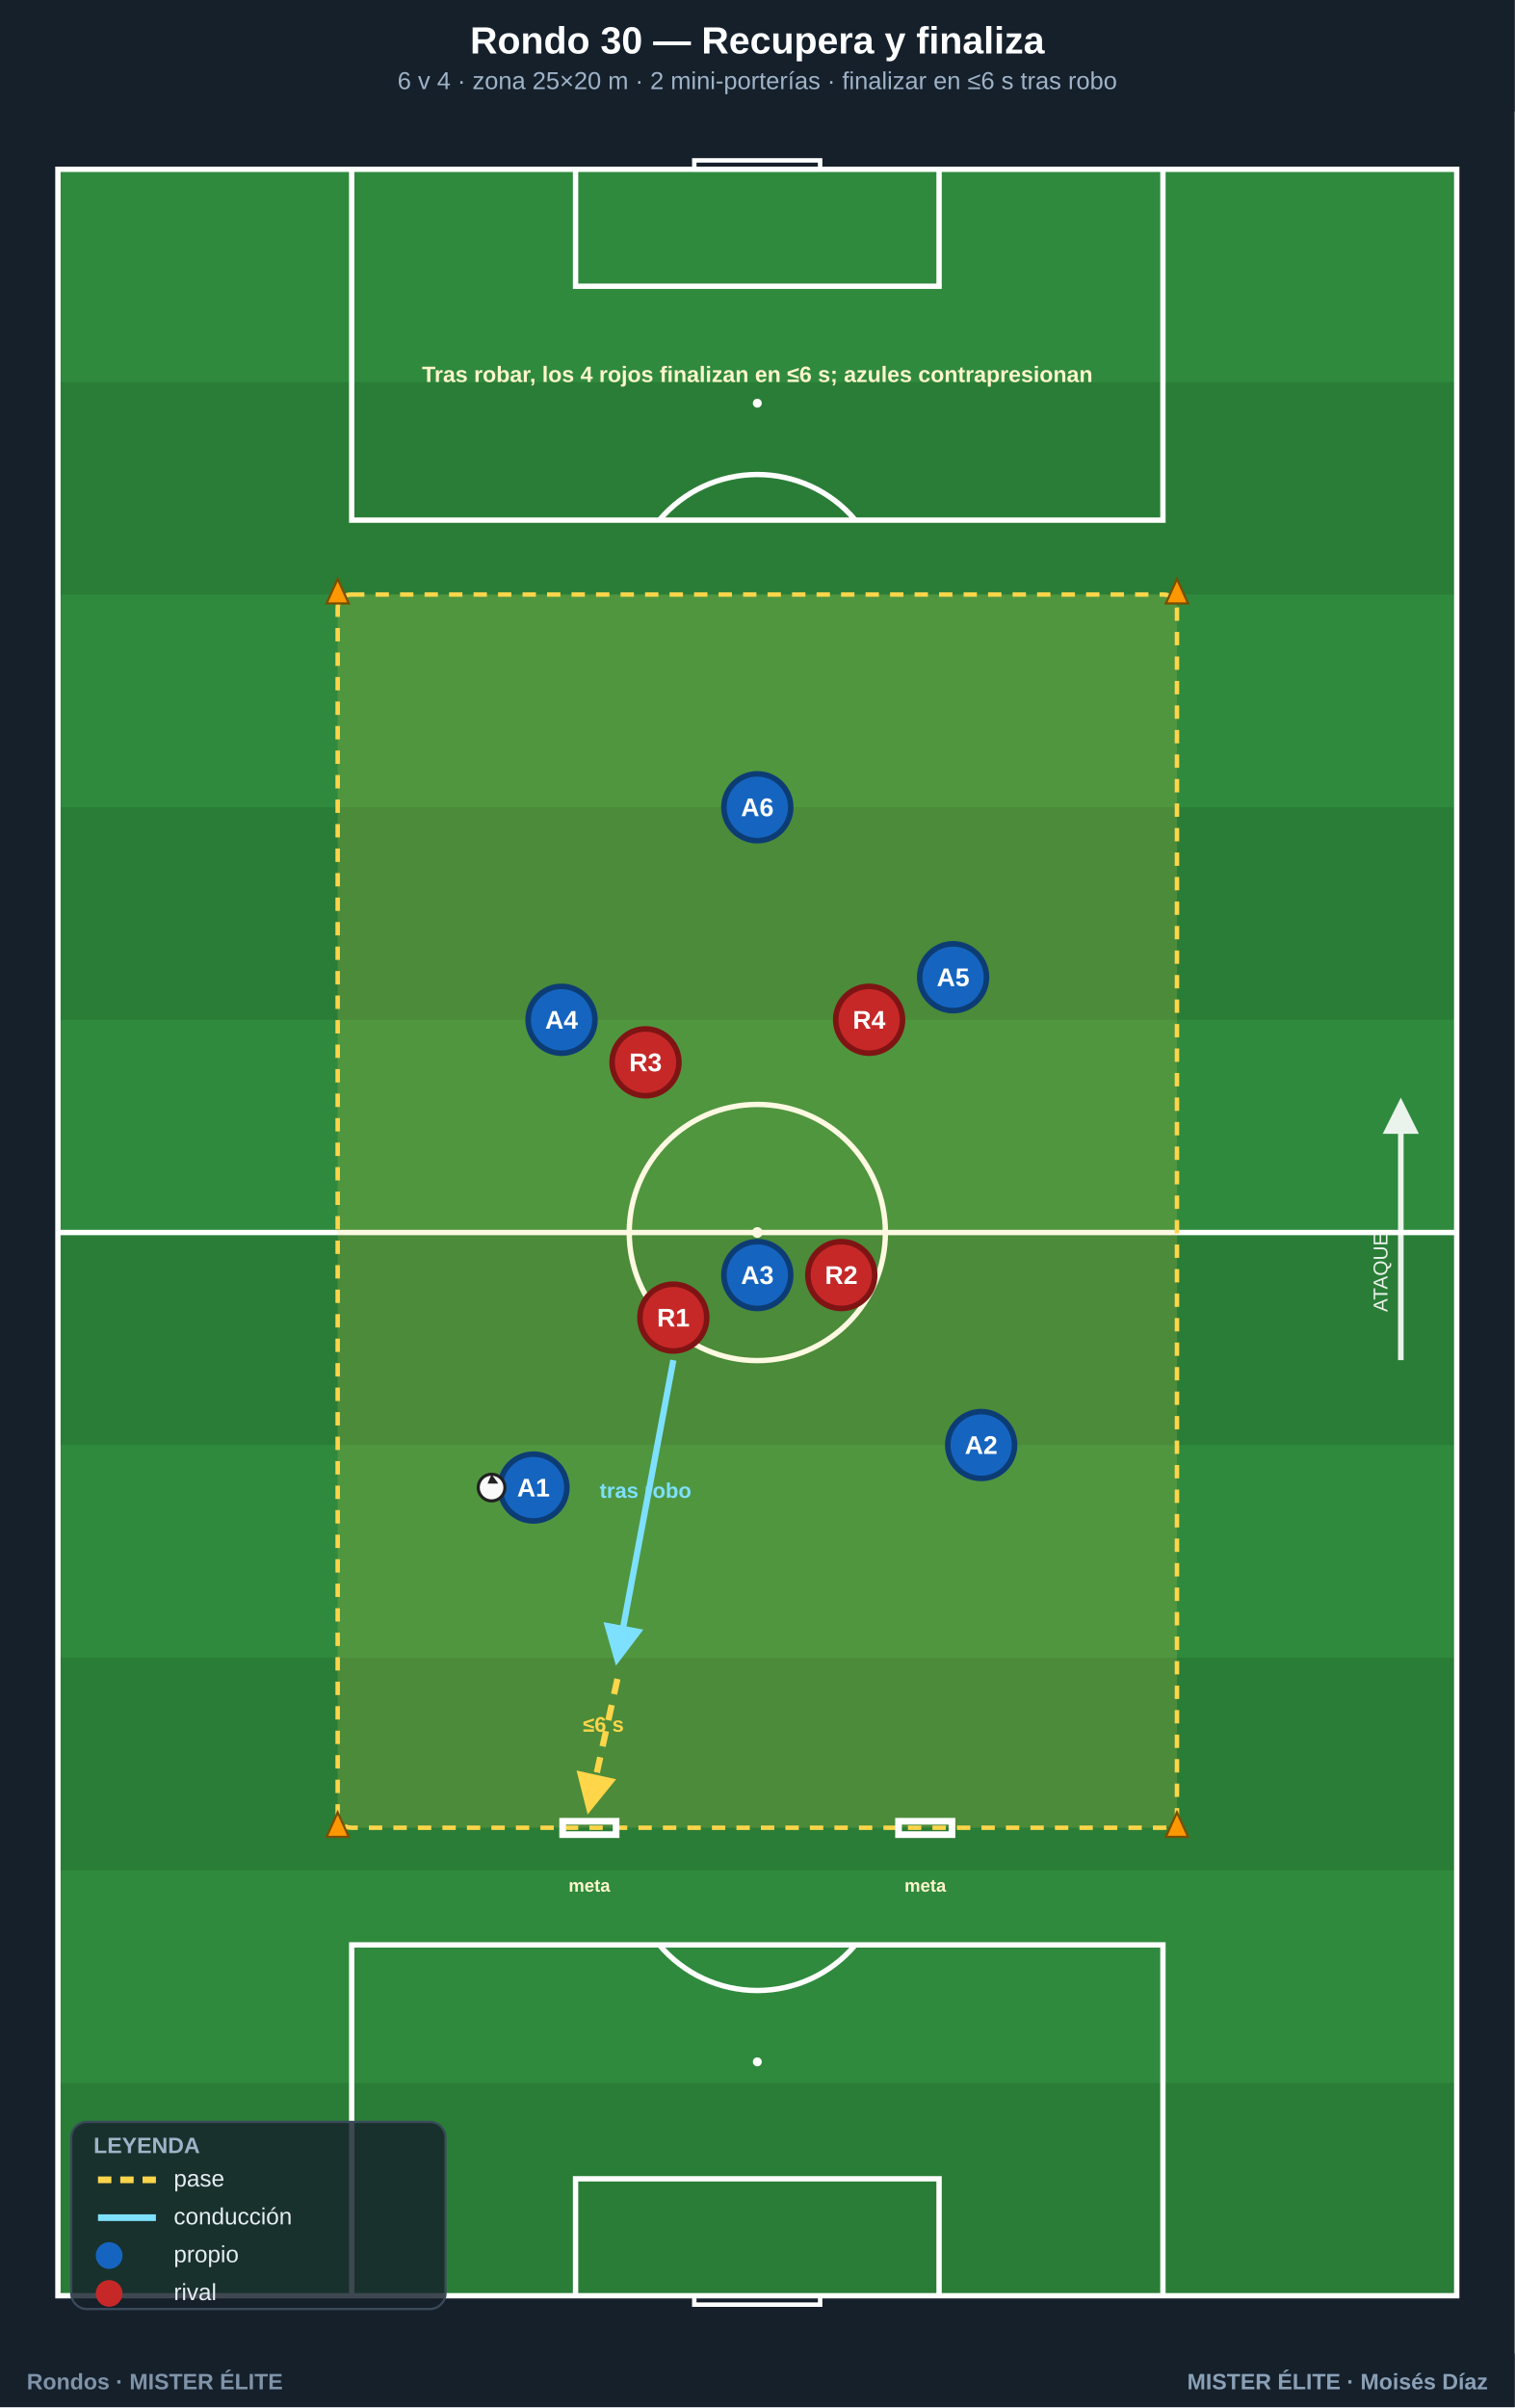
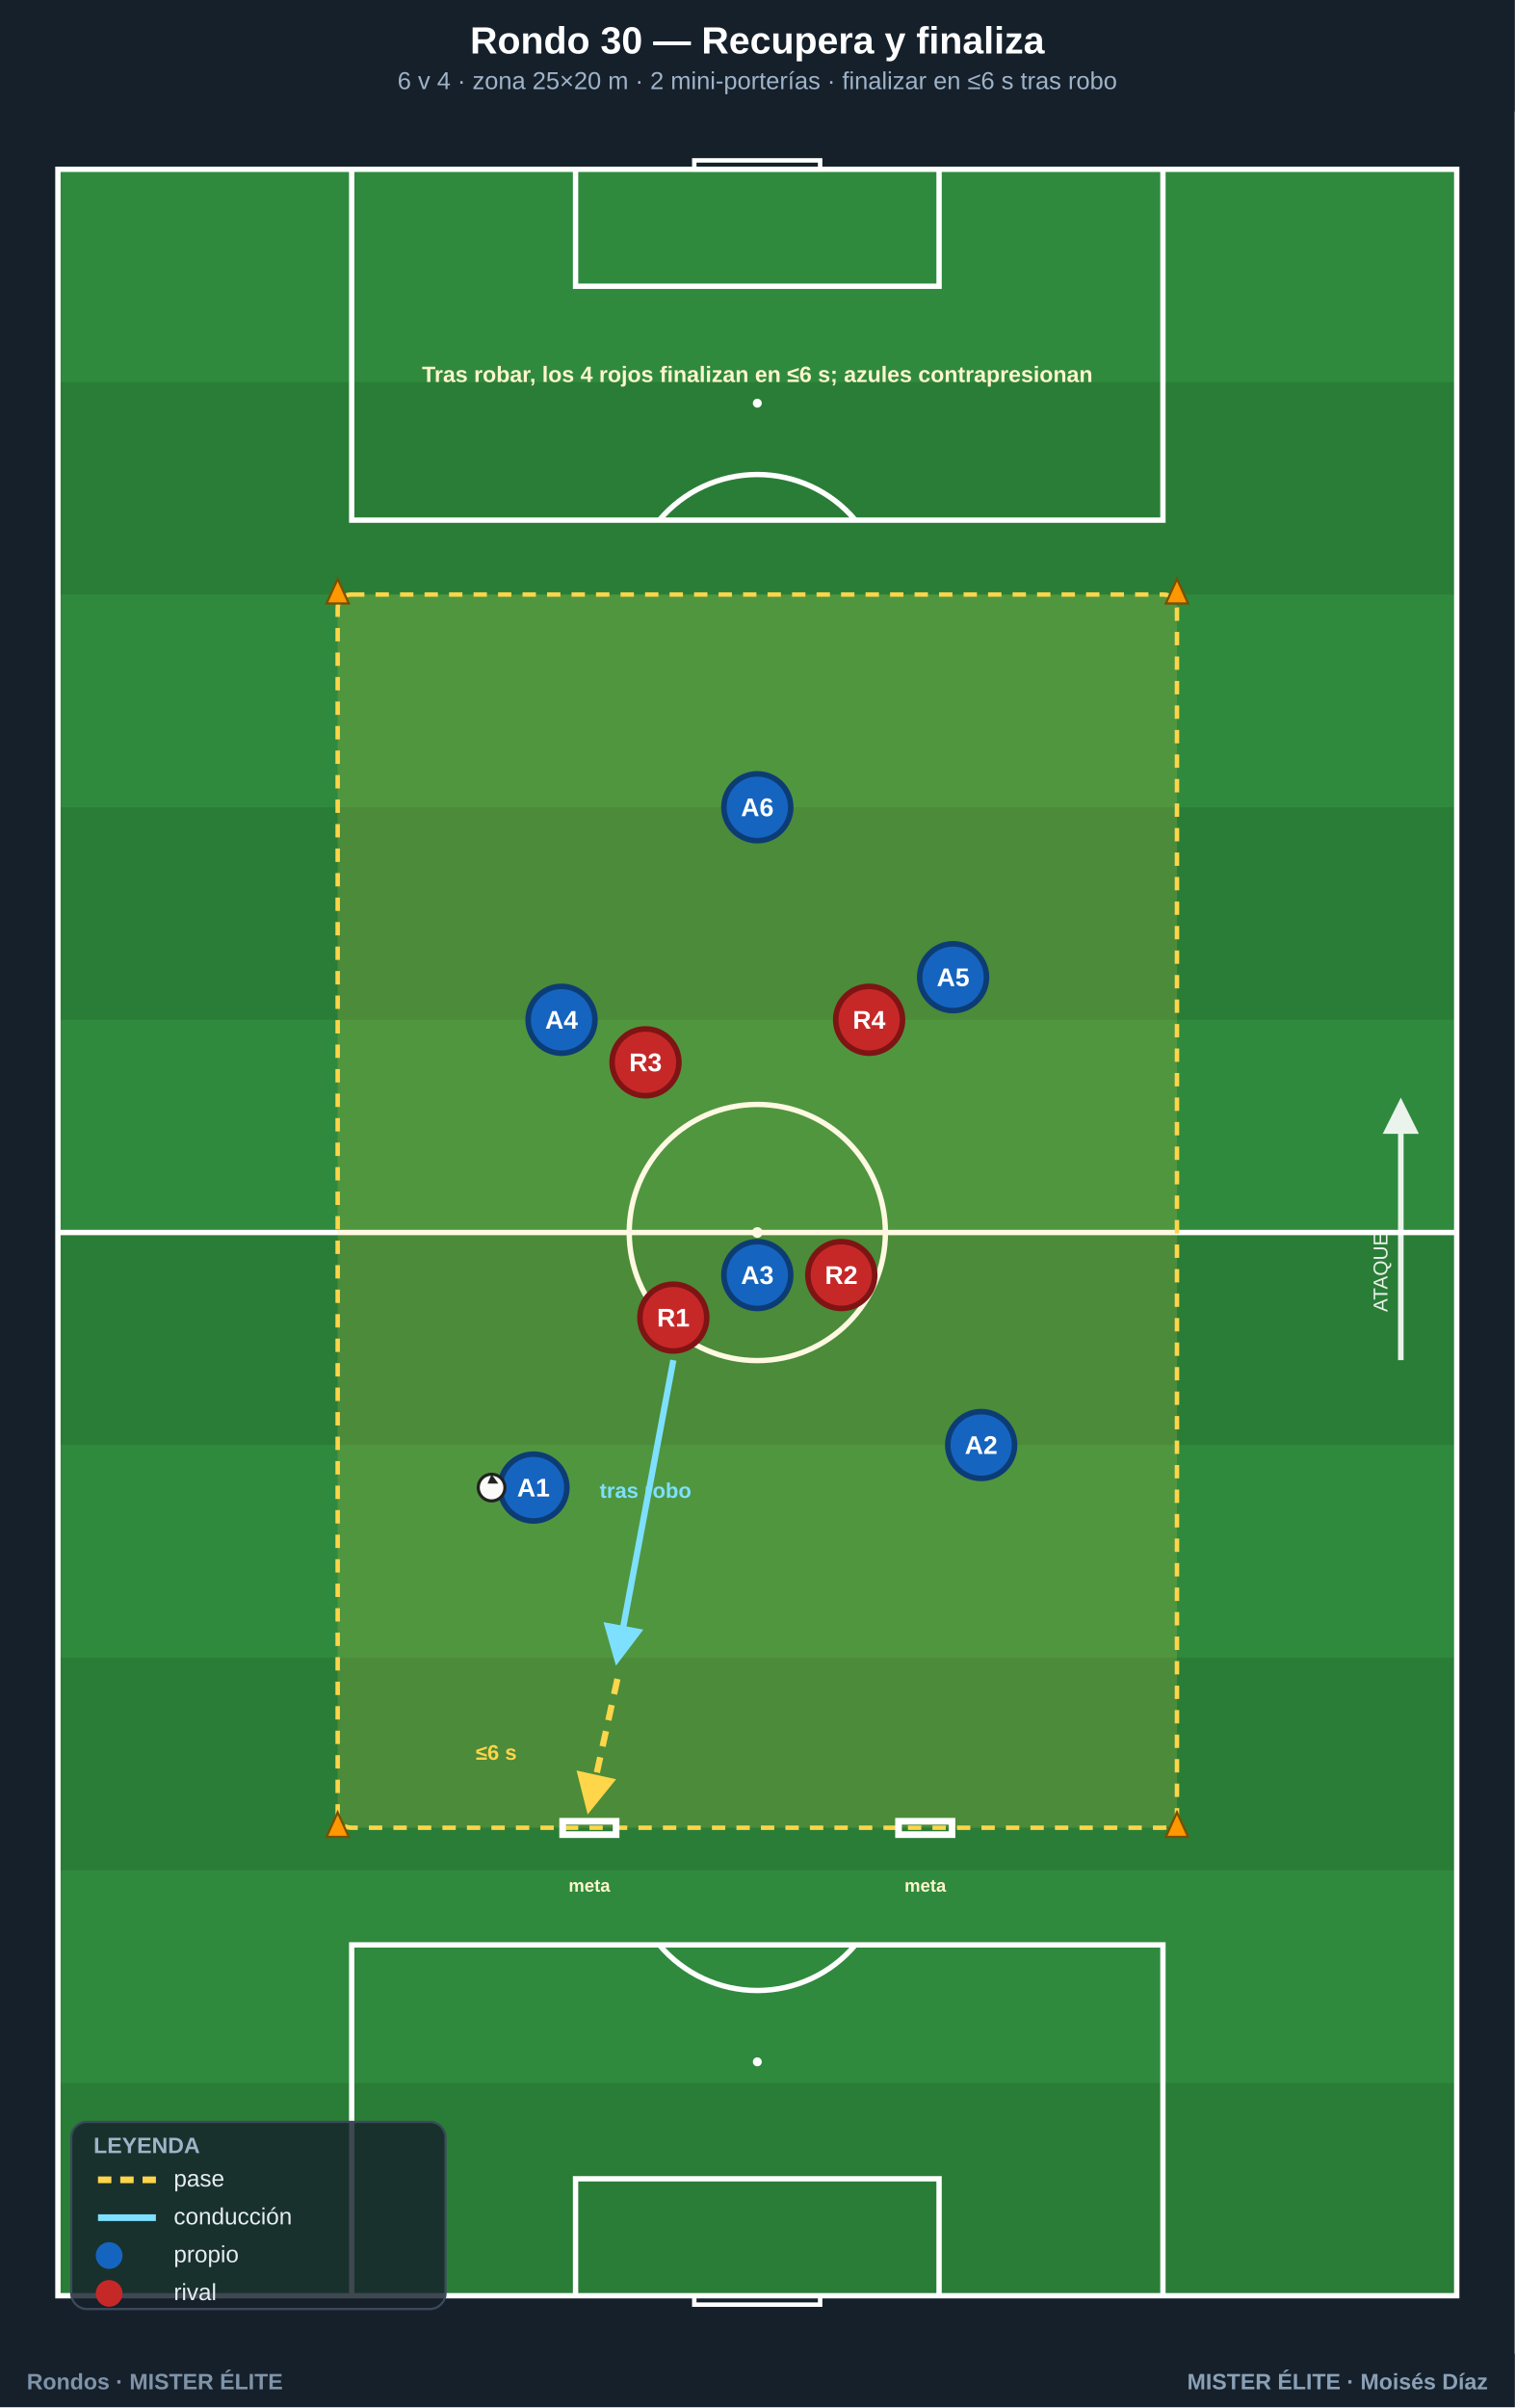
<svg xmlns="http://www.w3.org/2000/svg" viewBox="0 0 680 1081" width="680" height="1081" font-family="Segoe UI,Arial,sans-serif">
  <defs>
    <linearGradient id="sky" x1="0" y1="0" x2="0" y2="1">
      <stop offset="0" stop-color="#2f8a3e" />
      <stop offset="1" stop-color="#2b8139" />
    </linearGradient>
    <marker id="ah_pass" viewBox="0 0 10 10" refX="8" refY="5" markerWidth="6.5" markerHeight="6.5" orient="auto-start-reverse">
      <path d="M0,0 L10,5 L0,10 z" fill="#ffd54a" />
    </marker>
    <marker id="ah_run" viewBox="0 0 10 10" refX="8" refY="5" markerWidth="6.5" markerHeight="6.5" orient="auto-start-reverse">
      <path d="M0,0 L10,5 L0,10 z" fill="#ffffff" />
    </marker>
    <marker id="ah_drive" viewBox="0 0 10 10" refX="8" refY="5" markerWidth="6.5" markerHeight="6.5" orient="auto-start-reverse">
      <path d="M0,0 L10,5 L0,10 z" fill="#7ee0ff" />
    </marker>
    <marker id="ah_white" viewBox="0 0 10 10" refX="8" refY="5" markerWidth="6.5" markerHeight="6.5" orient="auto-start-reverse">
      <path d="M0,0 L10,5 L0,10 z" fill="#ffffff" />
    </marker>
  </defs>
  <rect x="0.0" y="0.0" width="680.0" height="1080.6" fill="#15202b" />
  <rect x="26.0" y="76.0" width="628.0" height="96.0" fill="#2f8a3e" />
  <rect x="26.0" y="171.5" width="628.0" height="96.0" fill="#2a7d36" />
  <rect x="26.0" y="266.9" width="628.0" height="96.0" fill="#2f8a3e" />
  <rect x="26.0" y="362.4" width="628.0" height="96.0" fill="#2a7d36" />
  <rect x="26.0" y="457.8" width="628.0" height="96.0" fill="#2f8a3e" />
  <rect x="26.0" y="553.3" width="628.0" height="96.0" fill="#2a7d36" />
  <rect x="26.0" y="648.7" width="628.0" height="96.0" fill="#2f8a3e" />
  <rect x="26.0" y="744.2" width="628.0" height="96.0" fill="#2a7d36" />
  <rect x="26.0" y="839.6" width="628.0" height="96.0" fill="#2f8a3e" />
  <rect x="26.0" y="935.1" width="628.0" height="96.0" fill="#2a7d36" />
  <rect x="26.0" y="76.0" width="628.0" height="954.6" fill="none" stroke="#ffffff" stroke-width="2.4" />
  <line x1="26.0" y1="553.3" x2="654.0" y2="553.3" stroke="#ffffff" stroke-width="2.4" opacity="1" />
  <circle cx="340.0" cy="553.3" r="57.5" fill="none" stroke="#ffffff" stroke-width="2.4" />
  <circle cx="340.0" cy="553.3" r="2.4" fill="#ffffff" />
  <path d="M157.9,76.0 L157.9,233.5 L522.1,233.5 L522.1,76.0" fill="none" stroke="#ffffff" stroke-width="2.4" />
  <path d="M258.4,76.0 L258.4,128.5 L421.6,128.5 L421.6,76.0" fill="none" stroke="#ffffff" stroke-width="2.4" />
  <circle cx="340.0" cy="181.0" r="2.0" fill="#ffffff" />
  <rect x="311.7" y="72.0" width="56.5" height="4" fill="none" stroke="#ffffff" stroke-width="2" />
  <path d="M296.0,233.5 A57.5,57.5 0 0 1 384.0,233.5" fill="none" stroke="#ffffff" stroke-width="2.4" />
  <path d="M157.9,1030.6 L157.9,873.1 L522.1,873.1 L522.1,1030.6" fill="none" stroke="#ffffff" stroke-width="2.4" />
  <path d="M258.4,1030.6 L258.4,978.1 L421.6,978.1 L421.6,1030.6" fill="none" stroke="#ffffff" stroke-width="2.4" />
  <circle cx="340.0" cy="925.6" r="2.0" fill="#ffffff" />
  <rect x="311.7" y="1030.6" width="56.5" height="4" fill="none" stroke="#ffffff" stroke-width="2" />
  <path d="M296.0,873.1 A57.5,57.5 0 0 0 384.0,873.1" fill="none" stroke="#ffffff" stroke-width="2.4" />
  <rect x="0.0" y="0.0" width="680.0" height="50.0" fill="#15202b" />
  <text x="340.0" y="24.0" font-family="Segoe UI,Arial,sans-serif" font-size="17" font-weight="800" fill="#ffffff" text-anchor="middle">Rondo 30 — Recupera y finaliza</text>
  <text x="340.0" y="40.0" font-family="Segoe UI,Arial,sans-serif" font-size="11" font-weight="500" fill="#9fb3c8" text-anchor="middle">6 v 4 · zona 25×20 m · 2 mini-porterías · finalizar en ≤6 s tras robo</text>
  <rect x="0.0" y="1056.6" width="680.0" height="24.0" fill="#15202b" />
  <text x="668.0" y="1072.6" font-family="Segoe UI,Arial,sans-serif" font-size="10" font-weight="700" fill="#8aa0b6" text-anchor="end">MISTER ÉLITE · Moisés Díaz</text>
  <text x="12.0" y="1072.6" font-family="Segoe UI,Arial,sans-serif" font-size="10" font-weight="600" fill="#7f93a8" text-anchor="start">Rondos · MISTER ÉLITE</text>
  <g opacity="0.9">
    <line x1="628.9" y1="610.6" x2="628.9" y2="496.0" stroke="#ffffff" stroke-width="2.5" marker-end="url(#ah_white)" />
    <text x="622.9" y="553.3" font-family="Segoe UI,Arial" font-size="9" fill="#ffffff" text-anchor="end" transform="rotate(-90 622.9 553.3)">ATAQUE</text>
  </g>
  <rect x="151.6" y="266.9" width="376.8" height="553.6" rx="6" fill="#ffd54a" fill-opacity="0.16" stroke="#ffd54a" stroke-width="2" stroke-dasharray="6 5" />
  <path d="M151.6,813.6 l5,11 l-10,0 z" fill="#ff9800" stroke="#7a4f00" stroke-width="1" />
  <path d="M528.4,813.6 l5,11 l-10,0 z" fill="#ff9800" stroke="#7a4f00" stroke-width="1" />
  <path d="M151.6,259.9 l5,11 l-10,0 z" fill="#ff9800" stroke="#7a4f00" stroke-width="1" />
  <path d="M528.4,259.9 l5,11 l-10,0 z" fill="#ff9800" stroke="#7a4f00" stroke-width="1" />
  <rect x="252.6" y="817.6" width="24" height="6" fill="none" stroke="#fff" stroke-width="3" />
  <rect x="403.4" y="817.6" width="24" height="6" fill="none" stroke="#fff" stroke-width="3" />
  <text x="264.6" y="849.2" font-family="Segoe UI,Arial,sans-serif" font-size="8" font-weight="600" fill="#fff5cc" text-anchor="middle">meta</text>
  <text x="415.4" y="849.2" font-family="Segoe UI,Arial,sans-serif" font-size="8" font-weight="600" fill="#fff5cc" text-anchor="middle">meta</text>
  <g>
    <circle cx="239.5" cy="667.8" r="15" fill="#1565c0" stroke="#0d3c75" stroke-width="2.5" />
    <text x="239.5" y="671.8" font-family="Segoe UI,Arial" font-size="11.5" font-weight="800" fill="#fff" text-anchor="middle">A1</text>
  </g>
  <circle cx="220.7" cy="667.8" r="6.0" fill="#fafafa" stroke="#222" stroke-width="1.4" />
  <path d="M220.7,661.8 l3.0,4.2 l-4.8,0 z" fill="#222" />
  <g>
    <circle cx="440.5" cy="648.7" r="15" fill="#1565c0" stroke="#0d3c75" stroke-width="2.5" />
    <text x="440.5" y="652.7" font-family="Segoe UI,Arial" font-size="11.5" font-weight="800" fill="#fff" text-anchor="middle">A2</text>
  </g>
  <g>
    <circle cx="340.0" cy="572.4" r="15" fill="#1565c0" stroke="#0d3c75" stroke-width="2.5" />
    <text x="340.0" y="576.4" font-family="Segoe UI,Arial" font-size="11.5" font-weight="800" fill="#fff" text-anchor="middle">A3</text>
  </g>
  <g>
    <circle cx="252.1" cy="457.8" r="15" fill="#1565c0" stroke="#0d3c75" stroke-width="2.5" />
    <text x="252.1" y="461.8" font-family="Segoe UI,Arial" font-size="11.5" font-weight="800" fill="#fff" text-anchor="middle">A4</text>
  </g>
  <g>
    <circle cx="427.9" cy="438.7" r="15" fill="#1565c0" stroke="#0d3c75" stroke-width="2.5" />
    <text x="427.9" y="442.7" font-family="Segoe UI,Arial" font-size="11.5" font-weight="800" fill="#fff" text-anchor="middle">A5</text>
  </g>
  <g>
    <circle cx="340.0" cy="362.4" r="15" fill="#1565c0" stroke="#0d3c75" stroke-width="2.5" />
    <text x="340.0" y="366.4" font-family="Segoe UI,Arial" font-size="11.5" font-weight="800" fill="#fff" text-anchor="middle">A6</text>
  </g>
  <g>
    <circle cx="302.3" cy="591.5" r="15" fill="#c62828" stroke="#7f1414" stroke-width="2.5" />
    <text x="302.3" y="595.5" font-family="Segoe UI,Arial" font-size="11.5" font-weight="800" fill="#fff" text-anchor="middle">R1</text>
  </g>
  <g>
    <circle cx="377.7" cy="572.4" r="15" fill="#c62828" stroke="#7f1414" stroke-width="2.5" />
    <text x="377.7" y="576.4" font-family="Segoe UI,Arial" font-size="11.5" font-weight="800" fill="#fff" text-anchor="middle">R2</text>
  </g>
  <g>
    <circle cx="289.8" cy="476.9" r="15" fill="#c62828" stroke="#7f1414" stroke-width="2.5" />
    <text x="289.8" y="480.9" font-family="Segoe UI,Arial" font-size="11.5" font-weight="800" fill="#fff" text-anchor="middle">R3</text>
  </g>
  <g>
    <circle cx="390.2" cy="457.8" r="15" fill="#c62828" stroke="#7f1414" stroke-width="2.5" />
    <text x="390.2" y="461.8" font-family="Segoe UI,Arial" font-size="11.5" font-weight="800" fill="#fff" text-anchor="middle">R4</text>
  </g>
  <line x1="302.3" y1="610.6" x2="277.2" y2="744.2" stroke="#7ee0ff" stroke-width="2.8" marker-end="url(#ah_drive)" />
  <text x="289.8" y="672.4" font-family="Segoe UI,Arial,sans-serif" font-size="9.5" font-weight="700" fill="#7ee0ff" text-anchor="middle">tras robo</text>
  <line x1="277.2" y1="753.7" x2="264.6" y2="811.0" stroke="#ffd54a" stroke-width="2.8" stroke-dasharray="7 5" marker-end="url(#ah_pass)" />
-   <text x="270.9" y="777.4" font-family="Segoe UI,Arial,sans-serif" font-size="9.5" font-weight="700" fill="#ffd54a" text-anchor="middle">≤6 s</text>
+   <text x="232.0" y="790.0" font-family="Segoe UI,Arial,sans-serif" font-size="9.5" font-weight="700" fill="#ffd54a" text-anchor="end">≤6 s</text>
  <text x="340.0" y="171.5" font-family="Segoe UI,Arial,sans-serif" font-size="10" font-weight="600" fill="#fff5cc" text-anchor="middle">Tras robar, los 4 rojos finalizan en ≤6 s; azules contrapresionan</text>
  <g>
    <rect x="32" y="952.56" width="168" height="84" rx="7" fill="#15202b" fill-opacity="0.82" stroke="#3a4a5a" stroke-width="1" />
    <text x="42" y="966.56" font-family="Segoe UI,Arial" font-size="10" font-weight="800" fill="#9fb3c8">LEYENDA</text>
    <line x1="44" y1="978.56" x2="70" y2="978.56" stroke="#ffd54a" stroke-width="3" stroke-dasharray="6 4" />
    <text x="78" y="981.56" font-family="Segoe UI,Arial" font-size="10.5" fill="#e6edf3">pase</text>
    <line x1="44" y1="995.56" x2="70" y2="995.56" stroke="#7ee0ff" stroke-width="3" />
    <text x="78" y="998.56" font-family="Segoe UI,Arial" font-size="10.5" fill="#e6edf3">conducción</text>
    <circle cx="49" cy="1012.56" r="6" fill="#1565c0" />
    <text x="78" y="1015.56" font-family="Segoe UI,Arial" font-size="10.5" fill="#e6edf3">propio</text>
    <circle cx="49" cy="1029.56" r="6" fill="#c62828" />
    <text x="78" y="1032.56" font-family="Segoe UI,Arial" font-size="10.5" fill="#e6edf3">rival</text>
  </g>
</svg>
